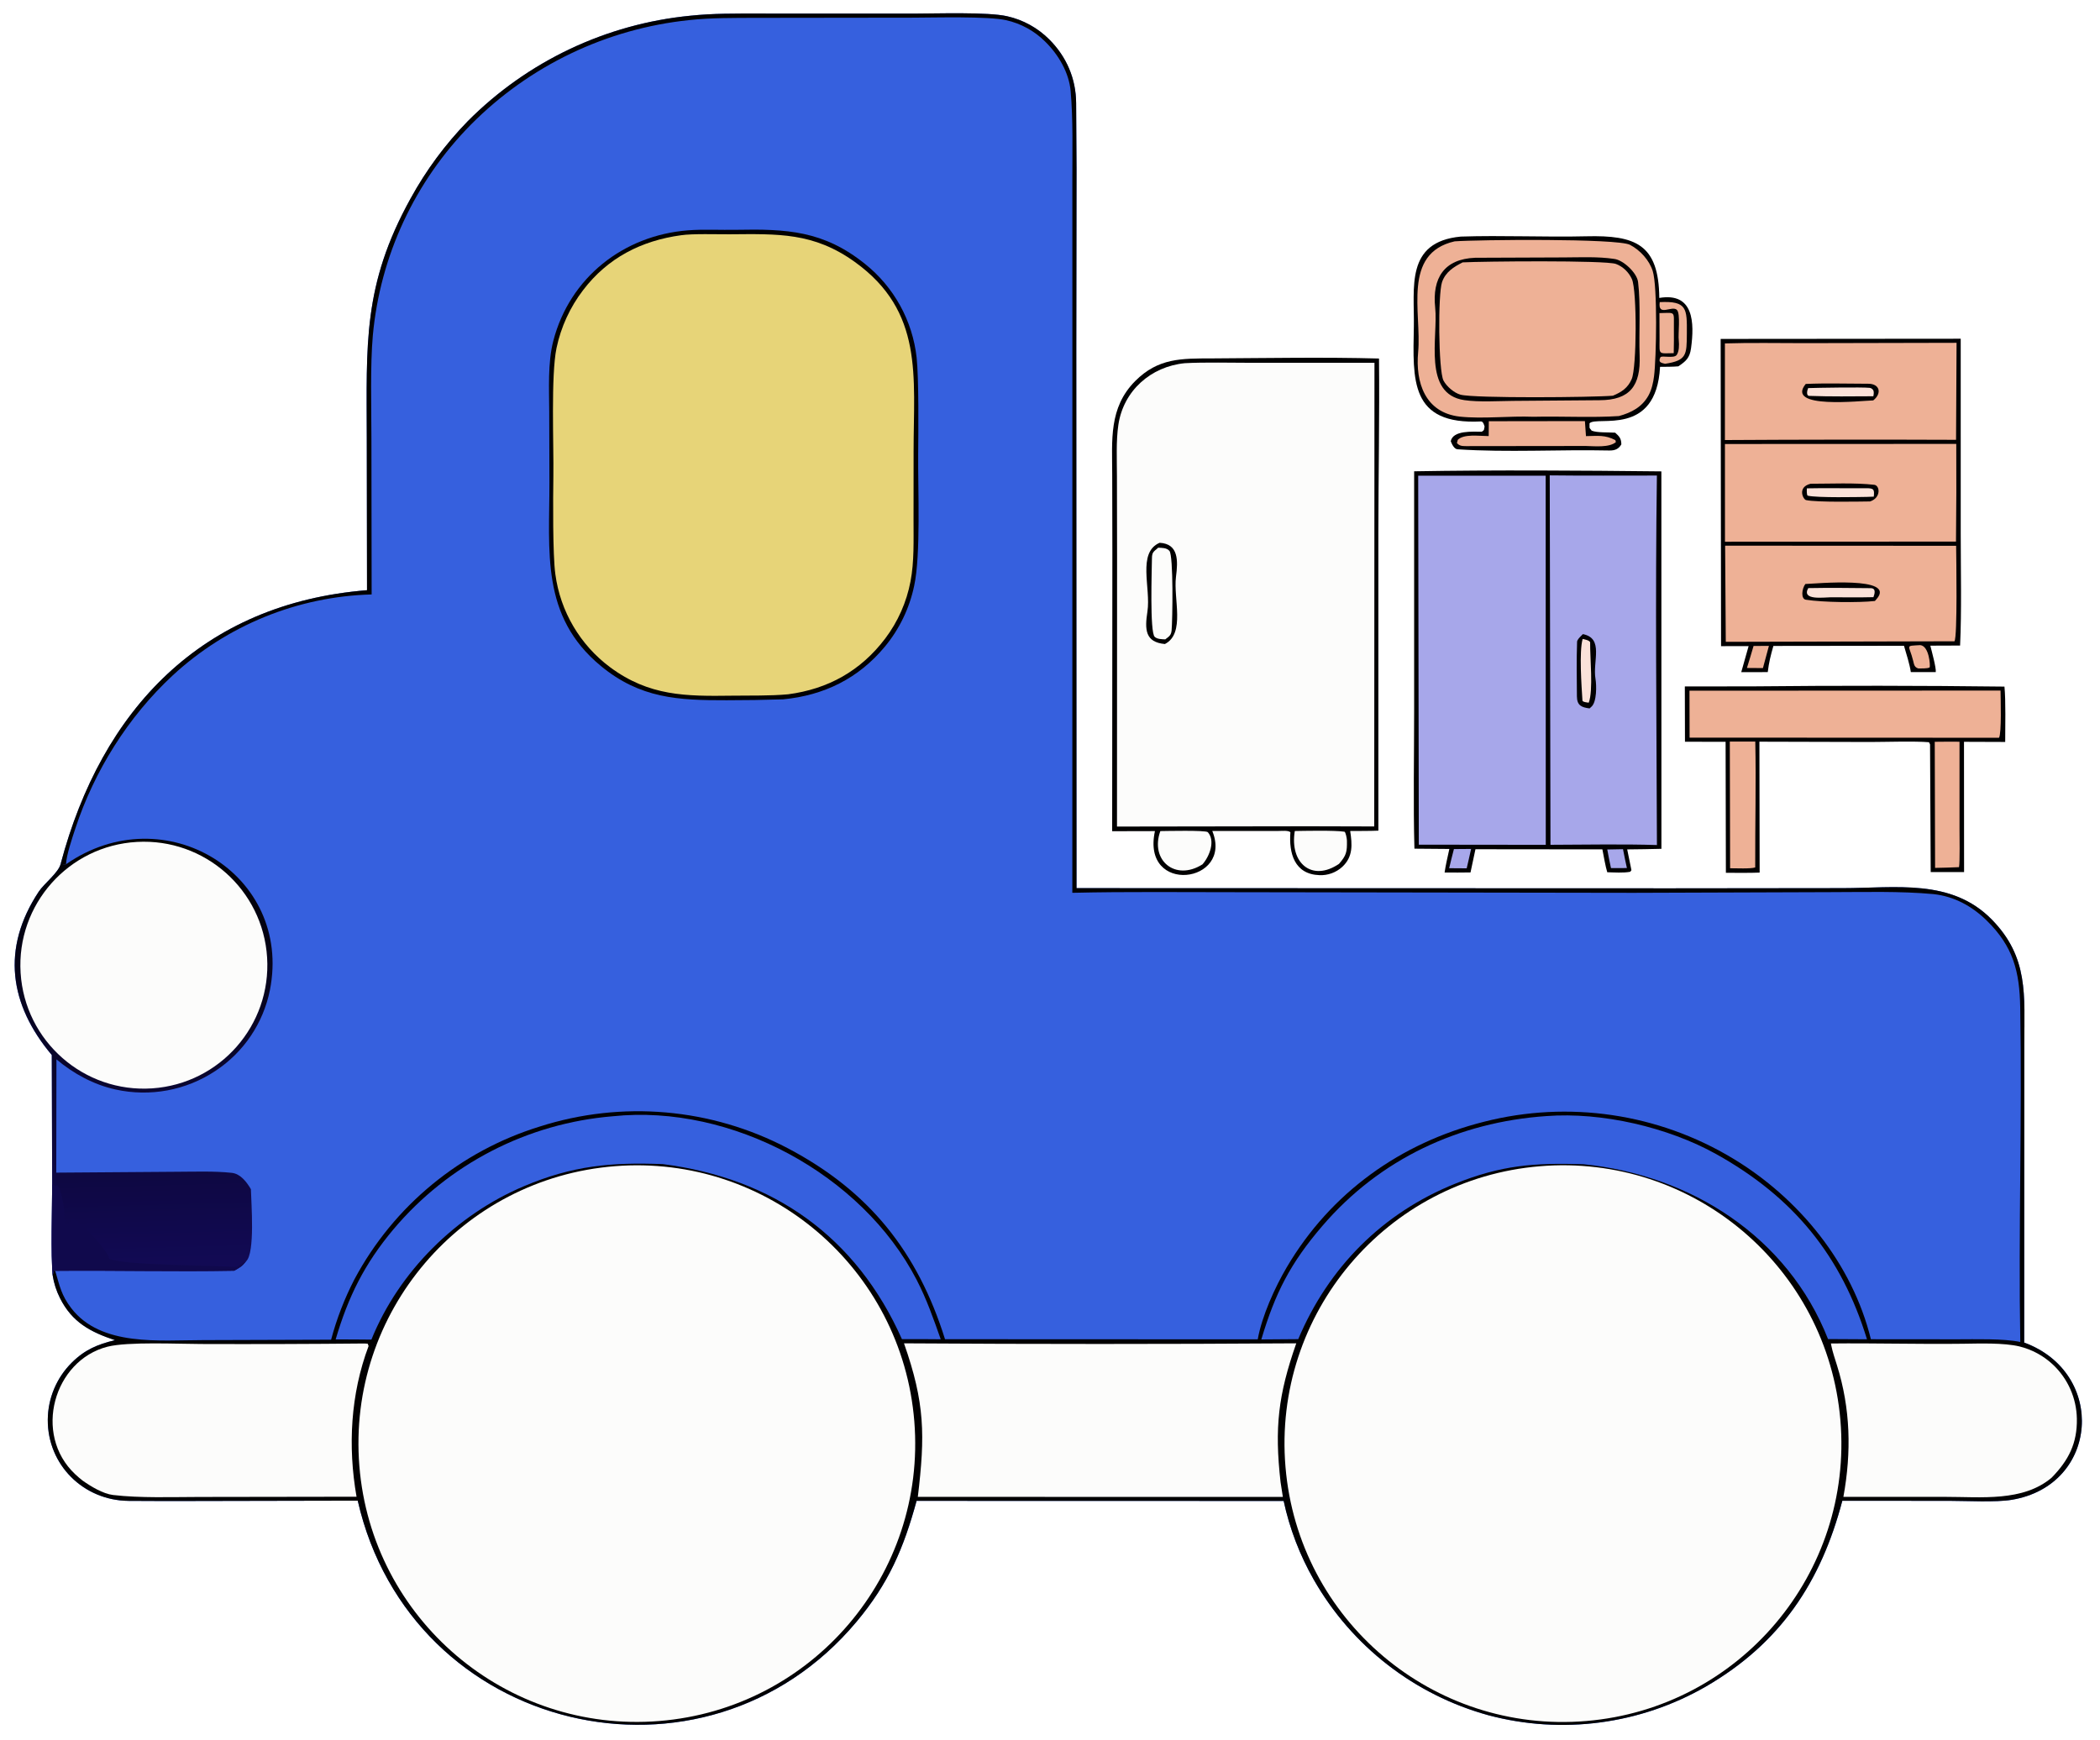
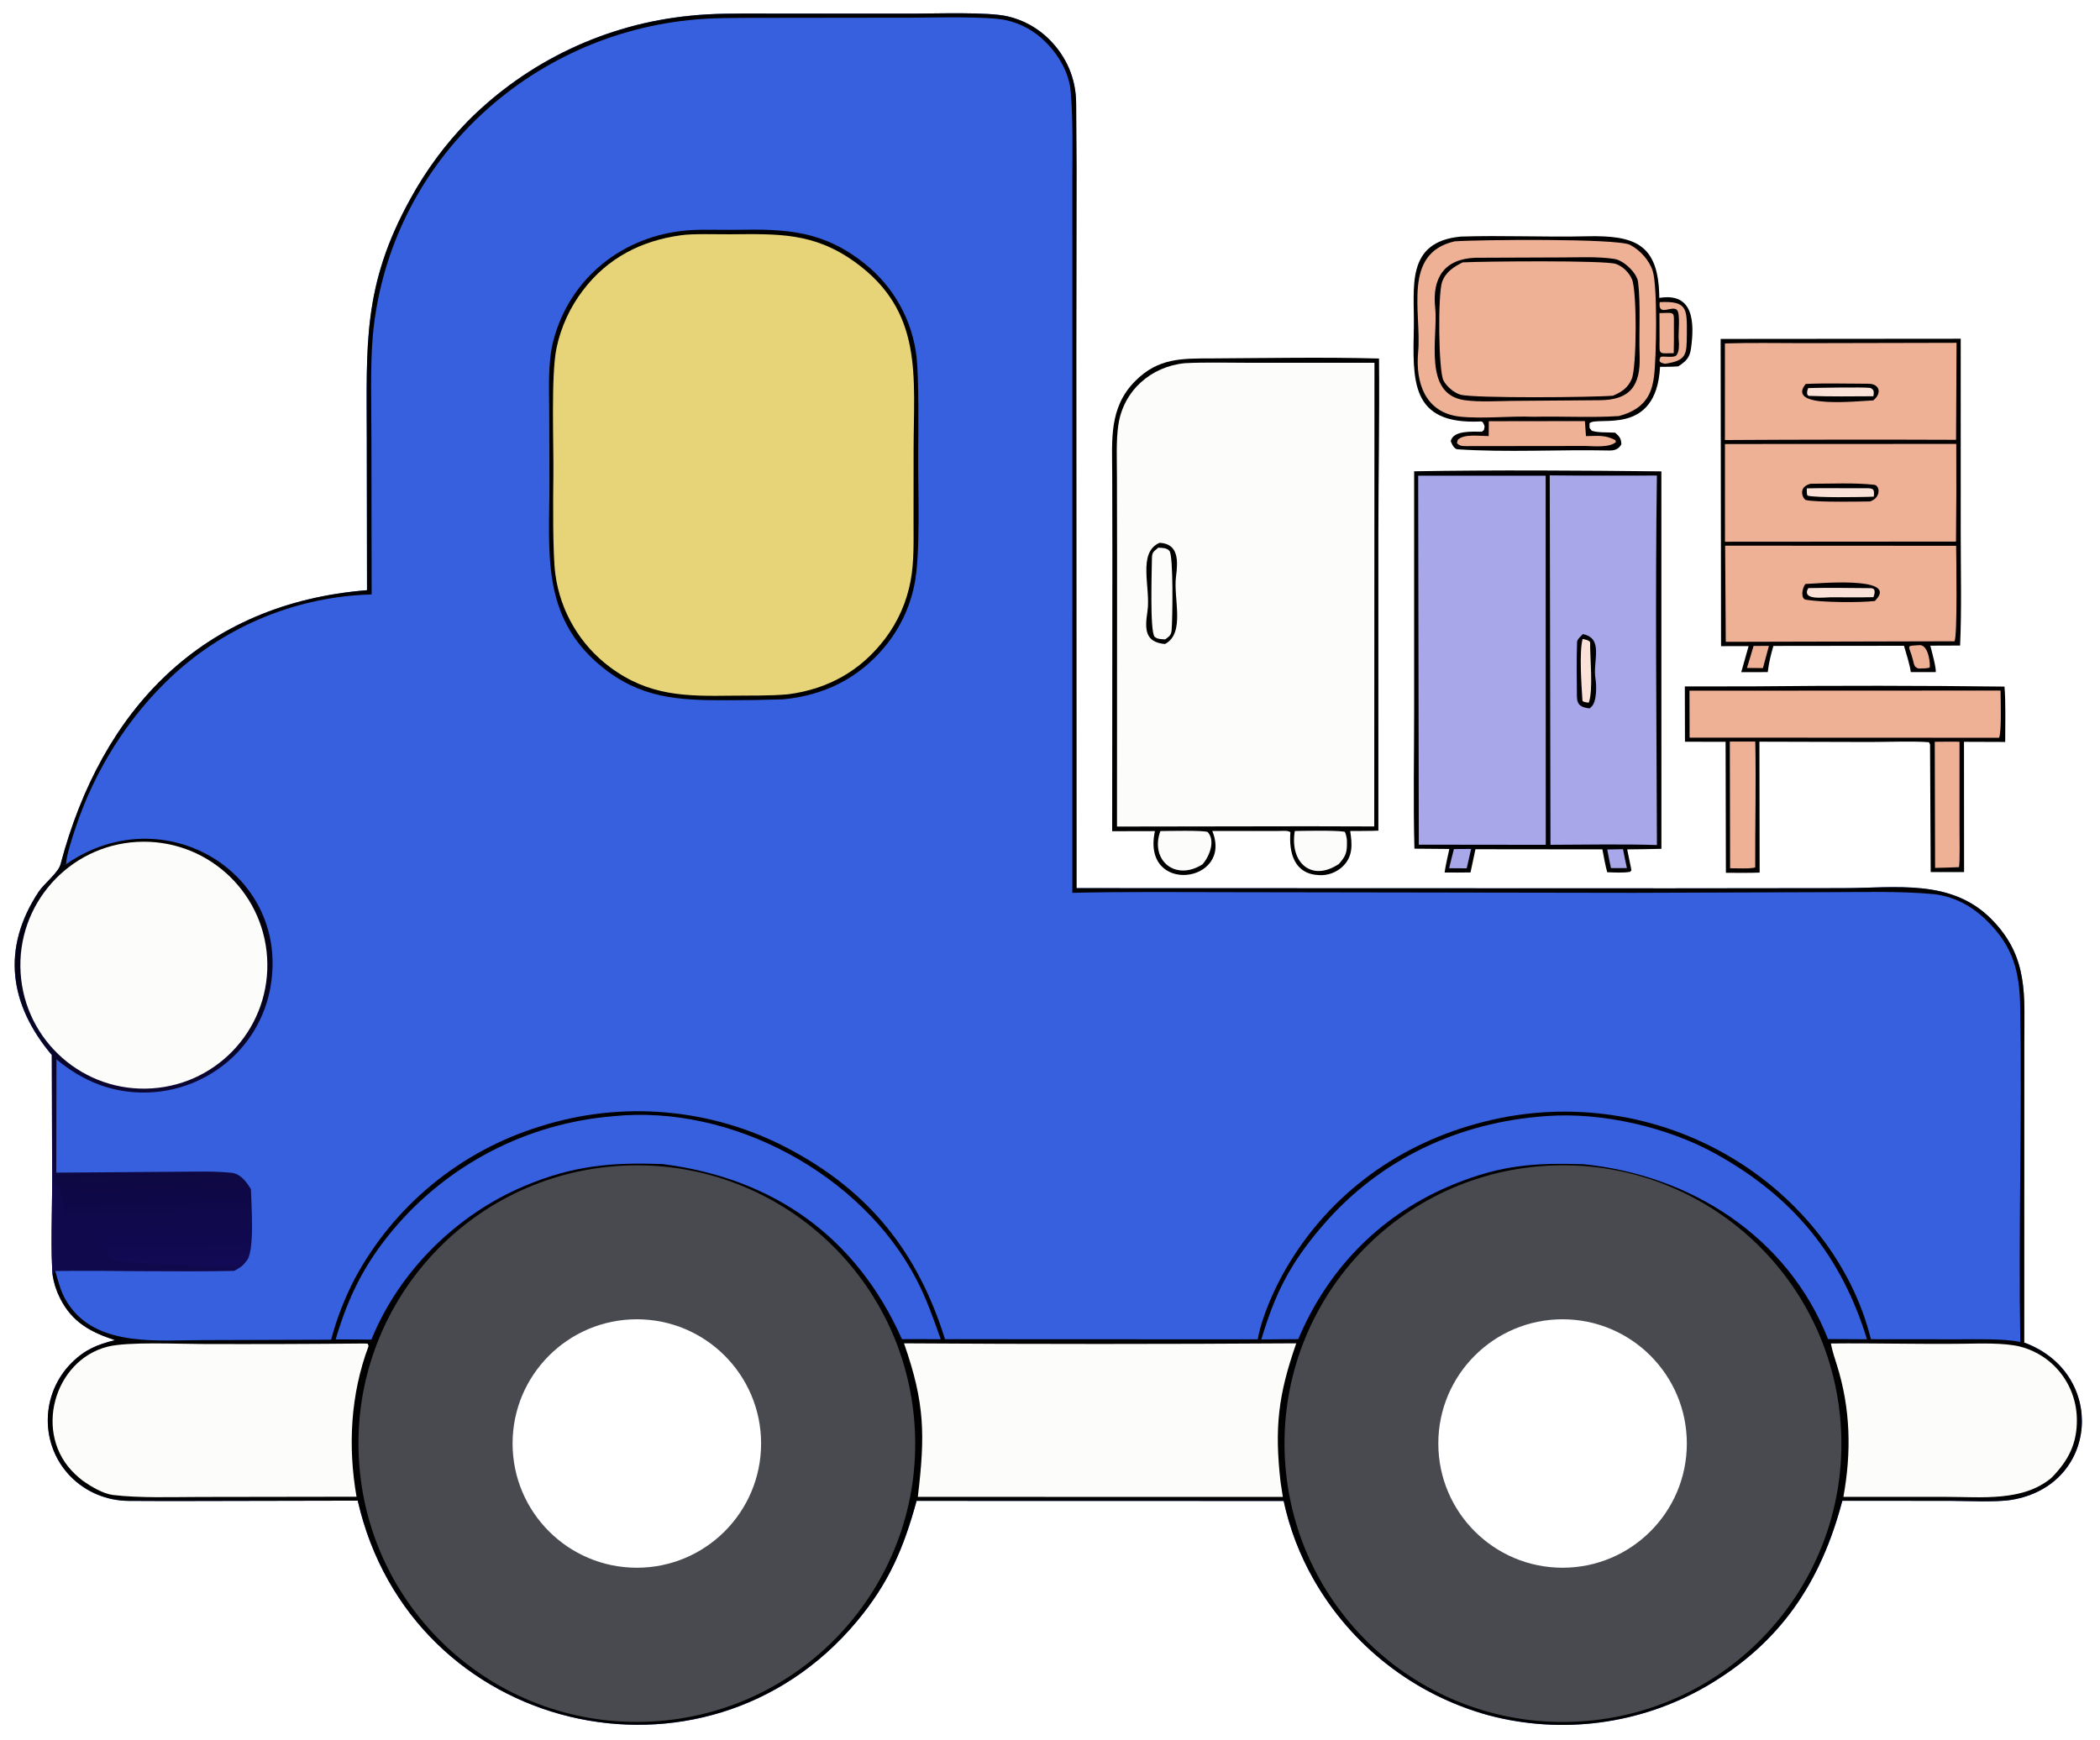
<svg xmlns="http://www.w3.org/2000/svg" version="1.1" style="display: block;" viewBox="170 350 1690 1400" width="1690" height="1400" preserveAspectRatio="none">
  <defs>
    <linearGradient id="Gradient1" gradientUnits="userSpaceOnUse" x1="282.281" y1="1025.71" x2="291.905" y2="1371.84">
      <stop class="stop0" offset="0" stop-opacity="1" stop-color="rgb(0,0,0)" />
      <stop class="stop1" offset="1" stop-opacity="1" stop-color="rgb(18,10,85)" />
    </linearGradient>
  </defs>
  <path transform="translate(0,0)" fill="rgb(54,96,222)" d="M 465.361 825.101 L 465.174 702.995 C 465.079 627.475 461.682 579.697 500.456 509.749 C 512.907 487.031 528.379 466.105 546.45 447.542 C 594.468 399.274 657.811 369.256 725.575 362.655 C 744.24 360.709 761.648 360.938 780.33 360.927 L 905.369 360.963 C 923.513 360.942 964.994 359.528 980.527 363.081 C 993.347 365.954 1005.09 372.415 1014.37 381.71 C 1028.37 395.668 1035.95 413.49 1036.03 433.102 C 1036.1 450.759 1036.3 468.429 1036.35 486.088 L 1036.16 630.587 L 1036.34 1064.95 L 1514.66 1065.1 L 1652.7 1064.95 C 1695.73 1064.91 1740.43 1057.08 1772.92 1090.22 C 1802.66 1120.55 1799.12 1151.25 1799.07 1190.76 C 1799.05 1203.74 1799.07 1216.99 1799.06 1229.99 L 1798.99 1430.75 C 1865.44 1455.26 1859.22 1545.6 1789 1557.31 C 1776.04 1559.47 1752.79 1558.15 1738.74 1558.14 L 1652.63 1558.1 C 1635.38 1623.72 1602.73 1672.84 1542.85 1707.62 C 1489.9 1738.13 1427.04 1746.46 1367.98 1730.78 C 1308.52 1714.47 1257.95 1675.26 1227.34 1621.73 C 1216.03 1601.94 1207.83 1580.52 1203.04 1558.23 L 907.639 1558.16 C 897.152 1596.47 885.2 1624.58 859.208 1655.59 C 736.836 1801.58 500.595 1745.65 457.888 1557.99 L 327.23 1558.26 C 309.283 1558.29 291.374 1558.34 273.429 1558.17 C 237.285 1557.84 208.259 1529.32 208.449 1492.86 C 208.573 1475.55 215.552 1458.99 227.859 1446.81 C 238.377 1436.41 248.553 1432.2 262.558 1428.81 C 242.858 1422.29 228.026 1414.45 218.257 1394.91 C 215.352 1389.13 213.363 1382.94 212.363 1376.55 C 210.9 1360.84 211.959 1321.33 211.984 1303.67 L 211.678 1199.27 C 177.459 1158.65 170.909 1113.51 201.168 1067.77 C 205.487 1061.24 217.29 1052.29 218.826 1045.37 C 251.849 920.925 332.708 835.734 465.361 825.101 z" />
  <path transform="translate(0,0)" fill="rgb(1,0,1)" d="M 465.361 825.101 L 465.174 702.995 C 465.079 627.475 461.682 579.697 500.456 509.749 C 512.907 487.031 528.379 466.105 546.45 447.542 C 594.468 399.274 657.811 369.256 725.575 362.655 C 744.24 360.709 761.648 360.938 780.33 360.927 L 905.369 360.963 C 923.513 360.942 964.994 359.528 980.527 363.081 C 993.347 365.954 1005.09 372.415 1014.37 381.71 C 1028.37 395.668 1035.95 413.49 1036.03 433.102 C 1036.1 450.759 1036.3 468.429 1036.35 486.088 L 1036.16 630.587 L 1036.34 1064.95 L 1514.66 1065.1 L 1652.7 1064.95 C 1695.73 1064.91 1740.43 1057.08 1772.92 1090.22 C 1802.66 1120.55 1799.12 1151.25 1799.07 1190.76 C 1799.05 1203.74 1799.07 1216.99 1799.06 1229.99 L 1798.99 1430.75 C 1865.44 1455.26 1859.22 1545.6 1789 1557.31 C 1776.04 1559.47 1752.79 1558.15 1738.74 1558.14 L 1652.63 1558.1 C 1635.38 1623.72 1602.73 1672.84 1542.85 1707.62 C 1489.9 1738.13 1427.04 1746.46 1367.98 1730.78 C 1308.52 1714.47 1257.95 1675.26 1227.34 1621.73 C 1216.03 1601.94 1207.83 1580.52 1203.04 1558.23 L 907.639 1558.16 C 897.152 1596.47 885.2 1624.58 859.208 1655.59 C 736.836 1801.58 500.595 1745.65 457.888 1557.99 L 327.23 1558.26 C 309.283 1558.29 291.374 1558.34 273.429 1558.17 C 237.285 1557.84 208.259 1529.32 208.449 1492.86 C 208.573 1475.55 215.552 1458.99 227.859 1446.81 C 238.377 1436.41 248.553 1432.2 262.558 1428.81 C 242.858 1422.29 228.026 1414.45 218.257 1394.91 C 215.352 1389.13 213.363 1382.94 212.363 1376.55 L 213.313 1372.84 L 214.427 1373.01 C 218.046 1385.13 219.28 1392.58 227.397 1403.12 C 251.334 1434.2 298.741 1428.75 333.576 1428.77 L 436.456 1428.44 C 440.936 1411.6 447.232 1395.3 455.234 1379.82 C 486.76 1320.79 540.326 1276.61 604.273 1256.88 C 670.51 1235.66 742.496 1241.95 804.046 1274.35 C 869.569 1308.83 908.628 1358.01 930.508 1428.04 L 1182.18 1428.15 C 1185.53 1409.38 1195.98 1386.34 1205.56 1370.07 C 1240.88 1310.12 1297.12 1269.91 1364.27 1252.99 C 1432.26 1235.64 1504.37 1246.26 1564.48 1282.48 C 1617.8 1314.56 1660.64 1367.09 1675.62 1428.06 L 1745.1 1428.12 C 1759.55 1428.14 1782.29 1427.41 1795.85 1430.27 C 1794.29 1340.79 1797.34 1250.52 1795.79 1160.95 C 1795.29 1131.98 1790.19 1111.82 1768.6 1090.8 C 1756.77 1079.28 1742.58 1071.57 1726.05 1069.74 C 1698.82 1067.24 1670.89 1068.15 1643.51 1068.16 L 1484.59 1068.71 L 1166.42 1068.21 C 1122.49 1068.26 1076.76 1067.66 1032.96 1068.7 L 1032.97 1067.11 L 1033.01 625.619 L 1032.98 494.914 C 1032.96 471.635 1033.65 446.39 1031.61 423.314 C 1030.3 408.487 1021.9 394.143 1011.29 383.664 C 1002.61 374.941 991.616 368.888 979.601 366.225 C 965.243 362.997 922.024 364.176 905.221 364.218 L 778.648 364.379 C 761.268 364.433 741.872 364.276 724.671 366.174 C 658.143 373.07 596.058 402.802 548.979 450.311 C 503.814 496.026 475.914 556 470.043 619.995 C 467.878 644.338 468.893 677.386 468.9 702.7 L 469.082 828.519 C 409.545 830.124 352.62 853.314 308.91 893.77 C 273.049 927.091 245.835 970.654 230.606 1017 C 228.197 1024.33 223.381 1038.46 223.127 1045.71 C 221.755 1045.96 220.343 1045.58 218.826 1045.37 C 251.849 920.925 332.708 835.734 465.361 825.101 z" />
-   <path transform="translate(0,0)" fill="rgb(252,252,251)" d="M 1409.11 1288.81 C 1532.41 1278.49 1640.73 1370.05 1651.09 1493.35 C 1661.44 1616.64 1569.91 1724.99 1446.62 1735.38 C 1323.27 1745.78 1214.87 1654.2 1204.51 1530.85 C 1194.15 1407.51 1285.76 1299.13 1409.11 1288.81 z" />
-   <path transform="translate(0,0)" fill="rgb(252,252,251)" d="M 664.86 1288.76 C 788.112 1279.02 895.949 1370.98 905.811 1494.22 C 915.673 1617.46 823.831 1725.39 700.599 1735.38 C 577.189 1745.38 469.066 1653.38 459.19 1529.96 C 449.314 1406.54 541.429 1298.51 664.86 1288.76 z" />
+   <path transform="translate(0,0)" fill="rgb(72,74,80)" d="M 1409.11 1288.81 C 1532.41 1278.49 1640.73 1370.05 1651.09 1493.35 C 1661.44 1616.64 1569.91 1724.99 1446.62 1735.38 C 1323.27 1745.78 1214.87 1654.2 1204.51 1530.85 C 1194.15 1407.51 1285.76 1299.13 1409.11 1288.81 z" />
+   <circle cx="1427.5" cy="1512" r="100" fill="rgb(255,255,255)" />
+   <path transform="translate(0,0)" fill="rgb(72,74,80)" d="M 664.86 1288.76 C 788.112 1279.02 895.949 1370.98 905.811 1494.22 C 915.673 1617.46 823.831 1725.39 700.599 1735.38 C 577.189 1745.38 469.066 1653.38 459.19 1529.96 C 449.314 1406.54 541.429 1298.51 664.86 1288.76 z" />
+   <circle cx="682.5" cy="1512" r="100" fill="rgb(255,255,255)" />
  <path transform="translate(0,0)" fill="rgb(252,252,251)" d="M 897.5 1431.36 C 1002.73 1432.04 1107.96 1432.04 1213.19 1431.35 C 1198.66 1472.84 1195.59 1499.2 1200.55 1543.06 L 1202.4 1555.01 L 908.631 1554.95 C 914.557 1505.44 914.399 1479.47 897.5 1431.36 z" />
  <path transform="translate(0,0)" fill="rgb(252,252,251)" d="M 463.225 1431.49 L 465.915 1431.65 L 466.628 1433.55 C 452.088 1472.27 449.859 1514.34 456.93 1554.84 L 330.514 1555.03 C 308.518 1555.06 282.752 1556.02 260.984 1553.45 C 252.907 1552.49 243.148 1546.57 236.447 1541.83 C 234.365 1540.21 232.366 1538.49 230.457 1536.68 C 196.354 1504.59 213.265 1445.08 256.496 1434.07 C 272.891 1429.89 313.439 1431.88 331.919 1431.89 C 375.688 1432.04 419.458 1431.91 463.225 1431.49 z" />
  <path transform="translate(0,0)" fill="rgb(252,252,251)" d="M 1643.45 1431.48 C 1678.83 1431.09 1714.4 1432.15 1749.81 1431.69 C 1763.29 1431.52 1782.32 1430.83 1795.08 1433.83 C 1805.26 1436.32 1814.63 1441.41 1822.25 1448.61 C 1834.19 1459.91 1841.08 1475.53 1841.38 1491.97 C 1841.76 1511.94 1834.61 1525.65 1821.04 1539.54 C 1798.05 1559 1764.35 1554.94 1735.81 1554.96 L 1653.49 1554.95 C 1660.06 1518.93 1659.25 1483.88 1648.31 1448.99 C 1646.8 1444.17 1644.81 1438.3 1643.82 1433.41 L 1643.45 1431.48 z" />
  <path transform="translate(0,0)" fill="rgb(54,96,222)" d="M 1414.4 1248.43 C 1458.98 1245.02 1512.25 1257.37 1551.16 1279.05 C 1613.39 1313.71 1651.84 1360.89 1672.48 1428.1 L 1641.13 1427.93 C 1608.6 1345.29 1530.4 1295.8 1444.24 1287.17 C 1404.81 1285.96 1378.32 1287.86 1340.98 1302.89 C 1282.66 1326.37 1239.14 1370.16 1214.78 1428 L 1185.07 1428.22 C 1196.31 1390.66 1208.41 1366.86 1234.31 1336.71 C 1280.49 1282.94 1344.07 1253.26 1414.4 1248.43 z" />
  <path transform="translate(0,0)" fill="rgb(54,96,222)" d="M 663.207 1248.57 C 758.614 1238.57 863.71 1295.2 907.676 1380.24 C 915.744 1395.84 921.246 1411.6 927.062 1428.09 C 916.792 1427.91 906.133 1428.01 895.829 1427.99 C 859.053 1345.38 792.345 1298.45 703.444 1287.09 C 661.899 1285.49 630.878 1288.28 591.658 1304.87 C 537.252 1327.87 491.092 1373.47 468.886 1428.37 C 459.349 1428.22 449.669 1428.26 440.117 1428.22 C 450.282 1393.67 463.345 1367.37 486.534 1339.69 C 530.923 1286.98 594.524 1254.17 663.207 1248.57 z" />
  <path transform="translate(0,0)" fill="url(#Gradient1)" d="M 223.127 1045.71 C 302.472 990.586 405.503 1053.95 387.239 1146.93 C 381.9 1173.64 366.093 1197.1 343.343 1212.08 C 319.694 1227.78 290.673 1233.17 262.962 1227.02 C 245.461 1223.2 229.071 1214.27 215.422 1202.77 L 215.281 1293.96 L 312.585 1293.25 C 326.986 1293.22 342.294 1292.59 356.58 1294.13 C 363.556 1294.88 368.605 1301.59 371.919 1307.28 C 372.185 1318.51 375.375 1358.77 368.043 1365.34 C 364.667 1369.58 363.264 1370.15 358.523 1372.91 C 310.749 1373.83 262.252 1372.54 214.427 1373.01 L 213.313 1372.84 L 212.363 1376.55 C 210.9 1360.84 211.959 1321.33 211.984 1303.67 L 211.678 1199.27 C 177.459 1158.65 170.909 1113.51 201.168 1067.77 C 205.487 1061.24 217.29 1052.29 218.826 1045.37 C 220.343 1045.58 221.755 1045.96 223.127 1045.71 z" />
  <path transform="translate(0,0)" fill="rgb(16,9,76)" d="M 211.984 1303.67 L 213.372 1302.79 L 213.679 1303.34 L 212.523 1303.15 L 214.645 1304.94 L 216.004 1303.88 C 220.487 1309.34 222.68 1327.77 222.184 1335.52 L 222.77 1336.46 L 222.743 1336.46 C 225.33 1334.42 226.306 1333.29 228.395 1330.7 C 233.034 1331.97 256.345 1355.5 257.852 1363.27 C 270.135 1368.72 342.711 1368.61 360.454 1369.94 C 360.691 1369.96 365.587 1365.99 368.043 1365.34 C 364.667 1369.58 363.264 1370.15 358.523 1372.91 C 310.749 1373.83 262.252 1372.54 214.427 1373.01 L 213.313 1372.84 L 212.363 1376.55 C 210.9 1360.84 211.959 1321.33 211.984 1303.67 z" />
  <path transform="translate(0,0)" fill="rgb(252,252,251)" d="M 280.191 1027.73 C 334.761 1024.66 381.569 1066.24 384.963 1120.79 C 388.357 1175.34 347.063 1222.39 292.533 1226.11 C 237.543 1229.86 190.005 1188.14 186.583 1133.13 C 183.16 1078.12 225.16 1030.83 280.191 1027.73 z" />
  <path transform="translate(0,0)" fill="rgb(1,0,1)" d="M 723.621 535.416 C 735.915 534.443 750.151 535.239 762.614 534.994 C 803.158 534.199 832.879 535.7 866.078 562.408 C 889.445 581.035 904.417 608.214 907.674 637.919 C 909.481 655.09 909.088 697.141 908.913 715.51 C 908.65 743.284 911.117 796.723 905.682 821.622 C 901.919 839.596 893.831 856.382 882.12 870.527 C 860.813 896.212 833.133 909.771 800.249 912.956 C 785.099 913.446 769.942 913.686 754.784 913.678 C 715.559 913.782 685.168 912.199 653.527 886.09 C 604.917 845.979 612.26 793.816 612.164 738.199 L 612.001 681.574 C 611.946 663.329 610.706 642.08 615.265 624.462 C 628.5 573.31 671.92 539.463 723.621 535.416 z" />
  <path transform="translate(0,0)" fill="rgb(231,212,120)" d="M 718.167 539.352 C 727.216 538.016 747.146 538.627 756.984 538.594 C 796.21 538.303 824.74 536.973 858.015 560.931 C 913.458 600.85 905.241 653.076 905.227 712.908 L 905.181 768.733 C 905.159 784.793 905.785 802.25 902.763 817.922 C 899.609 834.677 892.616 850.472 882.332 864.07 C 862.599 890.099 836.346 904.677 804.249 908.899 C 788.826 910.253 774.375 909.803 759.099 910.016 C 721.854 910.534 692.423 910.415 660.962 887.093 C 636.793 869.103 620.915 842.112 616.932 812.247 C 614.75 796.828 615.069 750.947 615.328 733.231 C 615.695 708.146 613.262 652.243 617.875 630.131 C 621.438 613.217 628.739 597.315 639.241 583.587 C 659.051 557.549 686.139 543.725 718.167 539.352 z" />
  <path transform="translate(0,0)" fill="rgb(1,0,1)" d="M 1145.44 638.509 C 1189.49 638.269 1235.96 637.402 1279.77 638.601 C 1280.26 684.979 1279.3 732.53 1279.25 779.074 L 1279.27 1018.67 C 1271.92 1018.96 1263.99 1018.88 1256.58 1018.95 C 1258.23 1029.78 1259 1039.65 1250.2 1047.82 C 1245.18 1052.41 1238.53 1054.81 1231.73 1054.48 C 1211.59 1053.71 1207.19 1036.73 1208.46 1019.93 C 1206.71 1018.28 1201.46 1018.93 1198.34 1018.92 L 1145.6 1018.92 C 1162.85 1061.25 1088.22 1070.79 1099.45 1019.03 L 1065.03 1019.11 L 1065.19 794.942 L 1065.07 731.939 C 1065.03 704.482 1062.19 678.28 1083.52 656.784 C 1102.13 638.044 1120.94 638.581 1145.44 638.509 z" />
  <path transform="translate(0,0)" fill="rgb(252,252,251)" d="M 1123.53 642.357 C 1139.06 641.481 1161.32 642.053 1177.23 642.046 L 1276.12 642.038 L 1275.93 1015.28 L 1223.5 1015.14 L 1068.91 1015.37 L 1068.98 798.814 L 1068.87 733.391 C 1068.86 720.296 1068.1 704.828 1070.02 691.958 C 1074.09 664.551 1096.15 645.013 1123.53 642.357 z" />
  <path transform="translate(0,0)" fill="rgb(1,0,1)" d="M 1103.23 786.929 C 1118.71 787.783 1118.02 801.624 1116.39 814.312 C 1114.15 831.846 1124.14 859.867 1107.47 868.431 C 1091.51 866.948 1091.18 856.773 1093.41 842.233 C 1096.31 823.295 1084.98 794.823 1103.23 786.929 z" />
  <path transform="translate(0,0)" fill="rgb(252,252,251)" d="M 1102.05 790.893 C 1105.08 791.041 1108.96 790.885 1111.12 793.467 C 1114.42 797.402 1113.64 849.217 1112.86 857.534 C 1112.63 859.937 1111.9 861.505 1109.98 862.987 C 1109.67 863.232 1109.34 863.459 1109.02 863.701 C 1108.6 864.026 1108.19 864.36 1107.77 864.689 C 1105.11 864.528 1101.36 864.616 1099.25 862.628 C 1095.23 858.842 1096.94 808.913 1097.04 799.479 C 1097.07 796.583 1097.32 795.028 1099.54 793.058 C 1099.96 792.686 1100.4 792.342 1100.83 791.976 C 1101.24 791.621 1101.64 791.254 1102.05 790.893 z" />
  <path transform="translate(0,0)" fill="rgb(252,252,251)" d="M 1212 1018.96 C 1218.38 1018.85 1244.2 1018.27 1251.94 1019.51 C 1252.92 1019.67 1253.91 1024.83 1253.95 1026.51 C 1254.15 1035.88 1253.49 1038.6 1247.59 1045.39 C 1225.95 1060.1 1207.72 1044.94 1212 1018.96 z" />
  <path transform="translate(0,0)" fill="rgb(252,252,251)" d="M 1103.8 1019.01 C 1107.71 1018.97 1140.47 1018.19 1142 1019.89 C 1148.18 1026.76 1143.5 1039.18 1137.72 1045.78 C 1115.78 1059.69 1095.31 1042.43 1103.8 1019.01 z" />
  <path transform="translate(0,0)" fill="rgb(1,0,1)" d="M 1308.06 729.381 C 1372.33 728.254 1442.58 728.733 1507.01 729.447 L 1507.05 1033.28 C 1498.01 1033.6 1488.59 1033.6 1479.51 1033.75 C 1480.5 1038.76 1481.52 1043.76 1482.57 1048.76 L 1482.91 1050.51 L 1481.92 1051.77 C 1476.46 1052.82 1469.17 1052.29 1463.46 1052.14 C 1462.03 1047.57 1460.53 1038.78 1459.54 1033.73 L 1357.39 1033.62 L 1353.41 1052.3 C 1346.68 1052.49 1339.34 1052.34 1332.55 1052.34 C 1333.45 1046.21 1335.06 1039.52 1336.38 1033.4 L 1308.28 1033.17 C 1307.27 997.201 1308.07 956.656 1308.05 920.395 L 1308.06 729.381 z" />
  <path transform="translate(0,0)" fill="rgb(167,167,234)" d="M 1311.31 732.91 L 1413.9 732.945 L 1413.98 1030.07 L 1311.8 1029.95 L 1311.31 732.91 z" />
  <path transform="translate(0,0)" fill="rgb(167,167,234)" d="M 1417.17 732.674 C 1445.72 733.035 1474.81 732.781 1503.41 732.809 C 1502.04 830.326 1503.13 932.563 1503.44 1030.24 C 1476 1029.37 1445.34 1029.98 1417.76 1030.05 L 1417.17 732.674 z" />
  <path transform="translate(0,0)" fill="rgb(1,0,1)" d="M 1443.83 860.444 C 1461.01 863.904 1451.56 882.334 1453.99 896.458 C 1454.89 901.707 1455.1 915.113 1450.72 918.903 L 1449.23 920.267 C 1442.95 919.435 1439.09 918.073 1439.04 910.511 C 1438.93 895.902 1438.67 881.146 1439.18 866.566 C 1439.24 864.973 1441.61 862.681 1442.58 861.72 L 1443.83 860.444 z" />
  <path transform="translate(0,0)" fill="rgb(251,226,217)" d="M 1443.64 864.327 C 1444.62 864.555 1449.72 865.471 1449.69 867.26 C 1449.49 878.59 1452.34 906.014 1448.56 915.642 C 1447.59 915.51 1443.57 915.189 1443.49 913.912 C 1442.75 902.047 1440.76 874.827 1443.64 864.327 z" />
  <path transform="translate(0,0)" fill="rgb(167,167,234)" d="M 1340.06 1033.49 L 1353.89 1033.38 C 1352.76 1038.66 1351.55 1043.73 1350.34 1048.99 L 1336.23 1048.89 C 1337.46 1043.86 1338.72 1038.45 1340.06 1033.49 z" />
  <path transform="translate(0,0)" fill="rgb(167,167,234)" d="M 1463.48 1033.82 C 1467.7 1033.71 1471.91 1033.63 1476.13 1033.58 C 1476.71 1036.45 1477.19 1039.12 1477.81 1042.01 L 1479.27 1048.76 C 1474.97 1048.87 1470.74 1048.81 1466.44 1048.78 C 1465.28 1043.73 1464.45 1038.9 1463.48 1033.82 z" />
  <path transform="translate(0,0)" fill="rgb(1,0,1)" d="M 1554.72 622.83 L 1747.91 622.67 L 1747.92 780.008 C 1747.92 808.164 1748.72 842.045 1747.4 869.658 L 1723.46 869.748 C 1724.49 873.924 1728.3 887.719 1727.83 891.038 L 1707.76 891.02 C 1706.85 884.649 1704.11 876.216 1702.25 869.841 L 1597.16 869.965 C 1594.97 877.595 1593.55 883.199 1592.62 891.044 L 1571.29 891.067 L 1577.22 870.094 L 1555.04 870.146 L 1554.72 622.83 z" />
  <path transform="translate(0,0)" fill="rgb(238,177,150)" d="M 1558.16 707.414 L 1744.33 707.335 C 1744.48 733.543 1744.41 759.752 1744.11 785.958 L 1558.2 786.091 L 1558.16 707.414 z" />
  <path transform="translate(0,0)" fill="rgb(1,0,1)" d="M 1627.07 739.412 C 1643.3 739.417 1662.56 738.465 1678.35 740.255 C 1682.83 740.764 1684.08 750.582 1674.99 753.656 C 1667.17 753.735 1632.08 754.488 1623.45 752.561 C 1621.07 752.028 1616.15 742.137 1627.07 739.412 z" />
  <path transform="translate(0,0)" fill="rgb(251,226,217)" d="M 1624.09 743.116 C 1639.86 742.751 1655.73 743.186 1671.52 743.014 C 1677.9 742.945 1678.6 743.776 1677.95 749.787 C 1676.1 749.89 1674.25 749.961 1672.4 750 C 1666.18 750.093 1632.37 750.839 1624.85 749.026 C 1623.84 748.783 1624.03 744.57 1624.09 743.116 z" />
  <path transform="translate(0,0)" fill="rgb(238,177,150)" d="M 1558.14 626.45 C 1578.59 625.777 1601.74 626.241 1622.34 626.232 L 1744.57 625.96 L 1744.16 704.043 C 1682.15 703.794 1620.15 703.856 1558.14 704.229 L 1558.14 626.45 z" />
  <path transform="translate(0,0)" fill="rgb(1,0,1)" d="M 1623.18 659.067 C 1639.79 658.333 1656.87 658.917 1673.51 658.909 C 1682.67 658.904 1684.79 666.508 1677.51 672.323 C 1668.06 672.546 1606.37 679.651 1623.18 659.067 z" />
  <path transform="translate(0,0)" fill="rgb(251,226,217)" d="M 1625.14 662.416 C 1632.15 662.142 1668.72 661.557 1674.55 662.204 C 1675.65 662.327 1676.65 662.905 1677.3 663.799 C 1678.36 665.271 1677.87 667.35 1677.6 668.982 C 1660.48 669.059 1643.1 669.331 1626.04 668.681 C 1623.27 668.576 1624.41 663.927 1625.14 662.416 z" />
  <path transform="translate(0,0)" fill="rgb(238,177,150)" d="M 1558.32 789.257 L 1744.22 789.36 C 1744.33 799.028 1745.37 862.628 1742.88 866.22 L 1558.84 866.661 L 1558.32 789.257 z" />
  <path transform="translate(0,0)" fill="rgb(1,0,1)" d="M 1622.88 820.1 C 1630.65 819.896 1696.85 813.451 1680.16 832.27 L 1678.86 833.79 C 1665.67 835.243 1636.98 834.93 1623.28 832.76 C 1619.18 832.111 1619.95 824.027 1622.88 820.1 z" />
  <path transform="translate(0,0)" fill="rgb(251,226,217)" d="M 1625.22 823.415 C 1641.9 823.098 1658.77 823.279 1675.45 823.464 C 1680.14 823.516 1678.55 828.243 1677.67 830.708 C 1666.67 830.997 1654.49 830.823 1643.37 830.799 C 1638.19 830.788 1619.42 833.634 1625.22 823.415 z" />
  <path transform="translate(0,0)" fill="rgb(238,177,150)" d="M 1715.35 869.314 C 1722.55 869.994 1723.51 885.854 1722.92 887.234 C 1721.48 888.284 1715.91 888.039 1713.88 888.117 C 1710.67 887.154 1710.43 885.217 1709.66 882.029 C 1706.44 868.696 1702.48 870.126 1715.35 869.314 z" />
  <path transform="translate(0,0)" fill="rgb(238,177,150)" d="M 1581.2 869.994 L 1593.56 869.913 C 1591.88 875.852 1590.43 881.88 1588.74 887.793 C 1584.45 887.798 1580.16 887.768 1575.87 887.704 C 1577.81 881.703 1579.39 875.97 1581.2 869.994 z" />
  <path transform="translate(0,0)" fill="rgb(1,0,1)" d="M 1345.57 540.45 C 1378.97 539.32 1413.29 541.02 1446.62 540.211 C 1486.19 539.25 1504.94 546.547 1505.34 589.836 C 1533.21 585.151 1533.68 609.92 1530.87 630.412 C 1529.81 638.132 1526.83 640.753 1520.67 644.887 C 1516.07 645.317 1510.63 645.243 1505.95 645.302 C 1502.91 702.184 1455.13 684.415 1449.2 690.743 C 1449.34 695.359 1448.52 693.545 1450.94 696.683 C 1455.42 698.432 1463.96 697.92 1469.82 698.293 C 1473.15 701.269 1474.73 702.918 1474.8 707.699 C 1472.63 711.549 1469.45 712.738 1465 712.642 C 1424.46 711.76 1383.32 714.344 1342.96 711.671 C 1340.18 711.487 1338.35 707.332 1337.51 705.151 C 1339.35 696.244 1355.14 697.537 1362.48 697.521 C 1364.89 695.737 1363.9 696.884 1364.74 693.369 C 1364.4 692.268 1363.62 689.149 1361.83 689.254 C 1304.5 692.146 1307.02 656.022 1307.81 612.824 C 1308.38 581.694 1300.71 544.67 1345.57 540.45 z" />
  <path transform="translate(0,0)" fill="rgb(238,177,150)" d="M 1340.63 544.279 C 1358.7 542.938 1471.56 541.758 1481.77 547.092 C 1489.86 551.313 1497.29 559.422 1500.05 568.182 C 1503.99 580.666 1502.99 638.186 1501.11 652.859 C 1500.44 658.071 1499.23 663.601 1496.7 668.24 C 1491.53 677.68 1482.82 682.215 1472.84 684.918 C 1451.58 686.352 1425.9 684.96 1404.05 685.498 C 1384.96 684.708 1363.48 687.344 1344.75 685.369 C 1316.81 682.173 1309.01 657.823 1311.27 633.489 C 1314.21 601.694 1298.16 553.97 1340.63 544.279 z" />
  <path transform="translate(0,0)" fill="rgb(1,0,1)" d="M 1357.14 557.5 L 1428.53 557.224 C 1441.77 557.183 1455.92 556.45 1468.97 558.414 C 1476.25 559.22 1487.38 569.612 1488.26 577.007 C 1490.48 595.457 1488.84 617.645 1489.52 636.239 C 1490.42 660.474 1481.79 672.112 1457.25 672.162 L 1387.5 672.711 C 1375.66 672.821 1360.17 673.809 1348.49 672.11 C 1314.61 667.182 1327.48 621.12 1324.98 597.632 C 1322.47 573.959 1332.11 558.452 1357.14 557.5 z" />
  <path transform="translate(0,0)" fill="rgb(238,177,150)" d="M 1347.11 561.209 C 1362.52 560.369 1462.15 559.39 1470.47 562.483 C 1476.13 564.587 1480.86 569.205 1483.3 574.687 C 1487.47 584.06 1487.22 645.726 1483.12 655.168 C 1480.03 662.291 1474.95 665.668 1468 668.535 C 1452.43 669.89 1356.18 670.737 1345.33 667.702 C 1340.15 666.254 1334.15 661.07 1331.67 656.34 C 1327.55 648.44 1327.14 586.682 1330.51 577.044 C 1333.34 568.971 1339.8 564.875 1347.11 561.209 z" />
  <path transform="translate(0,0)" fill="rgb(238,177,150)" d="M 1368.14 689.08 L 1445.48 688.973 L 1446.33 701.065 C 1455.81 700.94 1461.67 699.931 1469.99 704.302 L 1470.41 705.891 C 1465.08 710.441 1453.32 709.169 1446.22 709.003 C 1414.19 708.959 1381.93 709.159 1349.89 709.116 C 1346.38 709.111 1344.51 708.903 1342.48 706.649 L 1343.17 704.027 C 1348.29 699.151 1359.73 700.99 1368.04 701.042 L 1368.14 689.08 z" />
  <path transform="translate(0,0)" fill="rgb(238,177,150)" d="M 1505.7 593.205 C 1527.79 592.138 1527.65 598.385 1527.51 618.625 C 1527.4 635.535 1527.47 640.222 1509.98 642.835 C 1507.2 642.111 1504.12 641.84 1506.21 637.666 C 1507.13 635.83 1517.01 638.874 1519.32 635.754 C 1521.31 632.957 1521.39 627.859 1521.01 623.947 C 1520.32 619.246 1522.64 602.298 1519.43 599.369 C 1515.41 595.704 1504 605.25 1505.7 593.205 z" />
  <path transform="translate(0,0)" fill="rgb(238,177,150)" d="M 1505.45 602.038 C 1519.02 601.797 1516.9 600.105 1517.08 614.512 C 1517.17 621.083 1517.1 627.71 1516.95 634.29 C 1504.38 634.495 1505.52 635.783 1505.55 623.67 C 1505.57 616.598 1505.47 609.145 1505.45 602.038 z" />
  <path transform="translate(0,0)" fill="rgb(1,0,1)" d="M 1581.31 902.512 C 1648.58 901.815 1715.85 901.877 1783.11 902.699 C 1784.24 914.01 1783.71 935.521 1783.71 947.258 L 1750.55 947.141 L 1750.62 1052.01 L 1723.76 1052.02 L 1723.24 950.75 C 1723.22 948.59 1723.44 949.698 1722.37 947.47 C 1710.56 946.492 1687.72 947.272 1674.98 947.289 L 1585.9 947.048 L 1586.09 1052.42 C 1577.6 1052.79 1567.54 1052.56 1558.93 1052.59 L 1558.7 947.143 L 1526 947.088 L 1525.89 902.585 L 1581.31 902.512 z" />
  <path transform="translate(0,0)" fill="rgb(238,177,150)" d="M 1529.63 906.006 L 1779.95 905.891 C 1780.02 911.854 1780.91 940.455 1778.72 943.89 L 1529.72 943.78 L 1529.63 906.006 z" />
  <path transform="translate(0,0)" fill="rgb(238,177,150)" d="M 1562.08 946.968 C 1568.92 946.928 1575.75 946.926 1582.59 946.96 C 1583.29 980.018 1582.41 1014.97 1582.53 1048.27 C 1578.95 1049.49 1566.89 1048.94 1562.32 1048.94 L 1562.08 946.968 z" />
  <path transform="translate(0,0)" fill="rgb(238,177,150)" d="M 1727.01 947.129 C 1733.65 947.037 1740.3 947.018 1746.94 947.072 L 1746.94 1017.01 C 1746.94 1023 1747.33 1043.65 1746.55 1048.05 C 1740.13 1048.34 1733.71 1048.54 1727.28 1048.64 L 1727.01 947.129 z" />
</svg>
